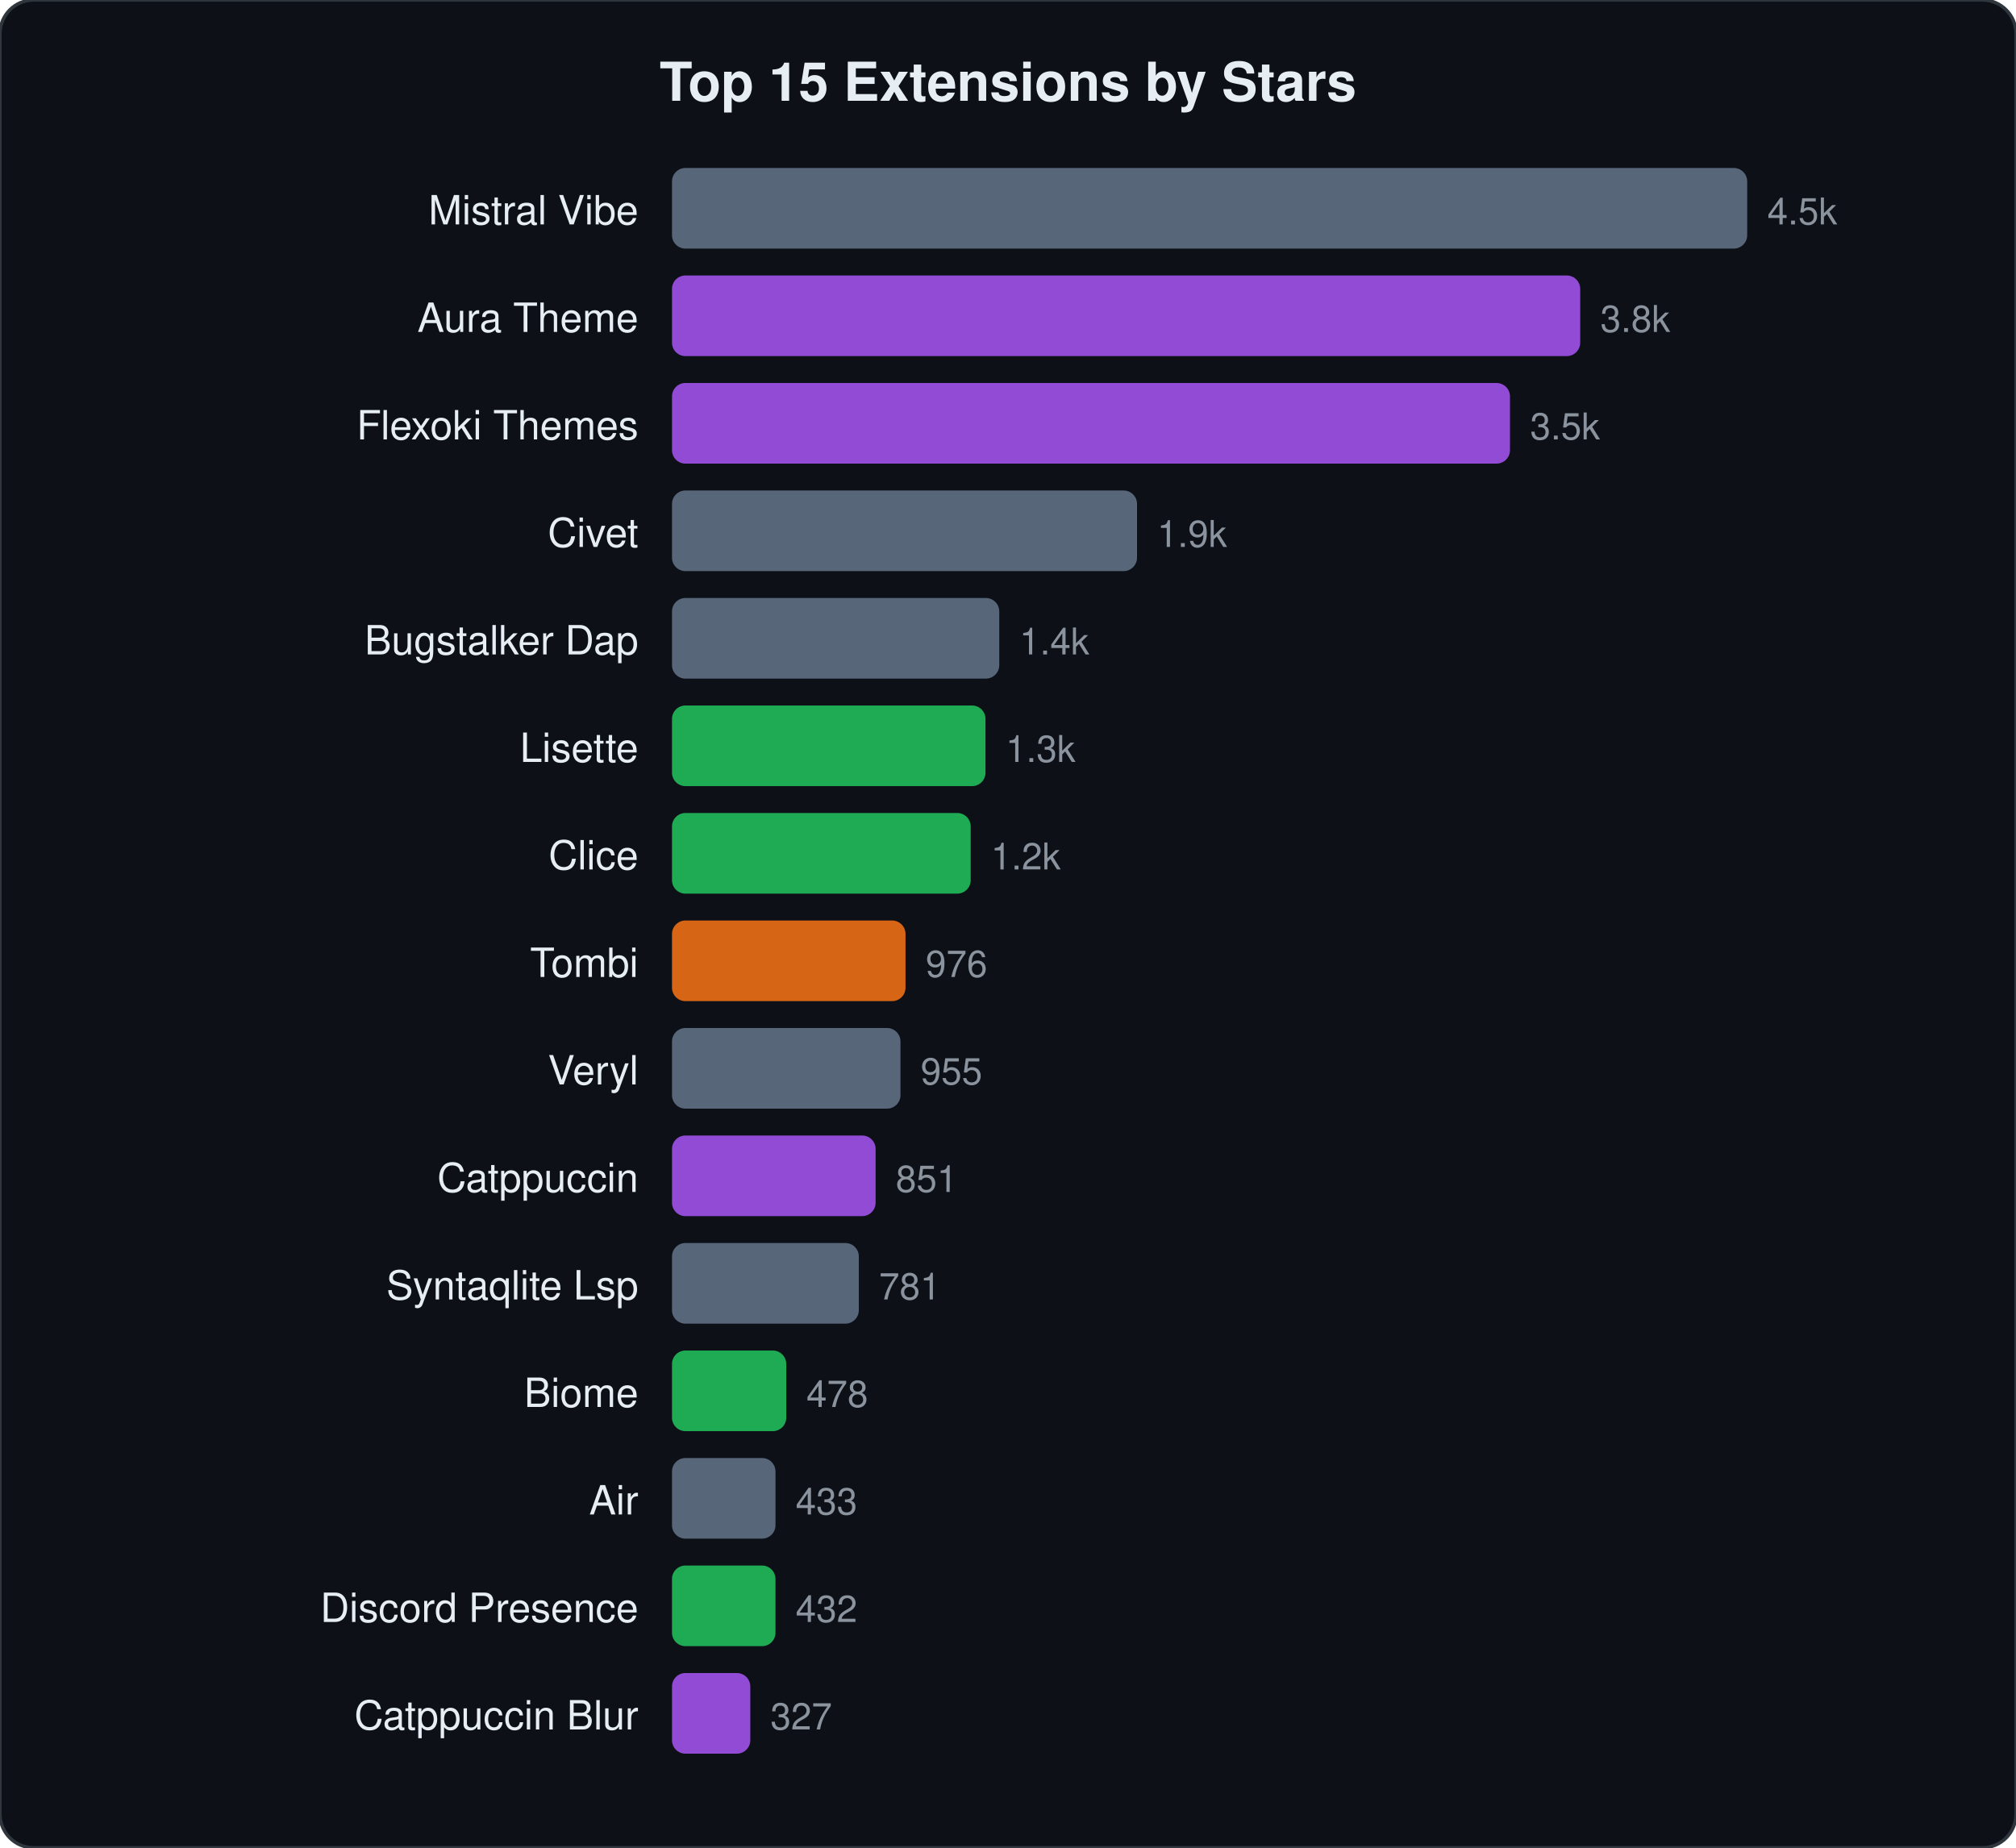
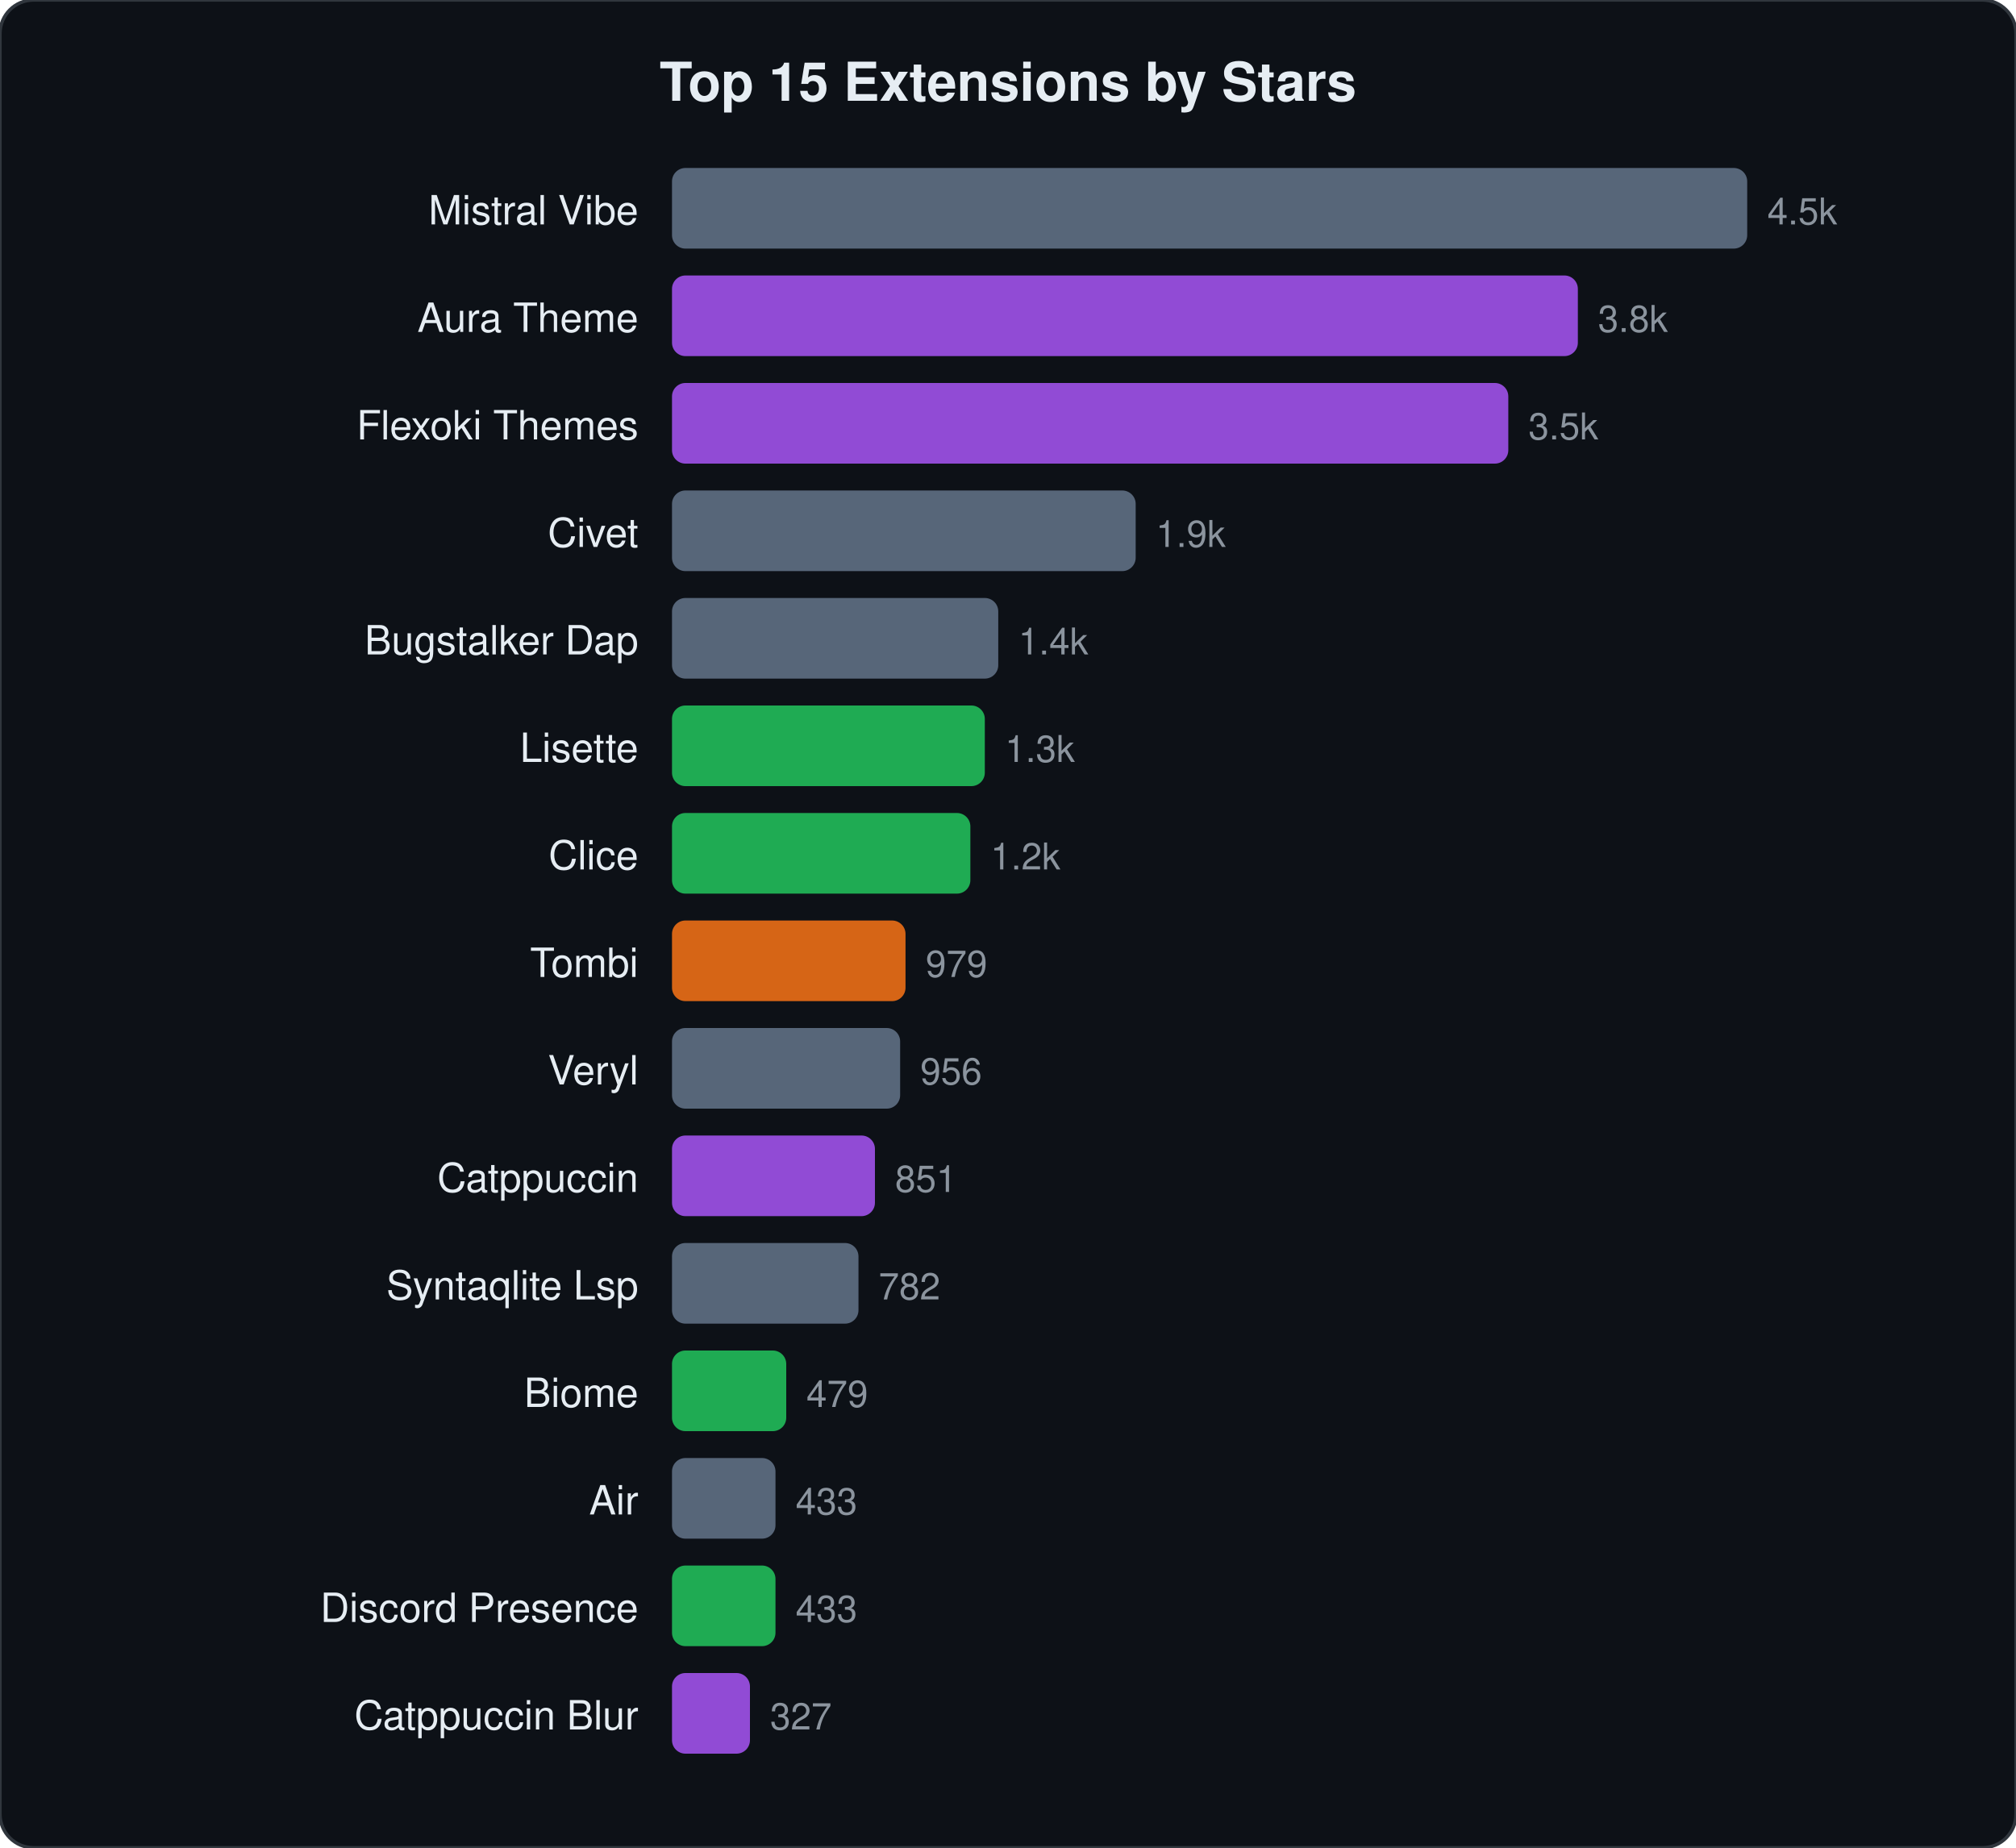
<svg xmlns="http://www.w3.org/2000/svg" viewBox="0 0 600 550" width="600" height="550">
  <style>text{font-family:-apple-system,BlinkMacSystemFont,"Segoe UI",Helvetica,Arial,sans-serif;fill:#e6edf3}.name{font-size:12px}.stars{font-size:11px;fill:#8b949e}.title{font-size:16px;font-weight:600}</style>
  <rect width="600" height="550" rx="10" fill="#0d1117" stroke="#30363d" stroke-width="1" />
  <text x="300" y="30" text-anchor="middle" class="title">Top 15 Extensions by Stars</text>
  <text x="190" y="66.8" text-anchor="end" class="name">Mistral Vibe</text>
  <rect x="200" y="50.0" width="320.0" height="24" rx="4" fill="#64748b" opacity="0.85" />
  <text x="526.0" y="66.8" class="stars">4.5k</text>
  <text x="190" y="98.8" text-anchor="end" class="name">Aura Theme</text>
-   <rect x="200" y="82.0" width="270.3" height="24" rx="4" fill="#a855f7" opacity="0.85" />
-   <text x="476.3" y="98.8" class="stars">3.8k</text>
+   <rect x="200" y="82.0" width="269.6" height="24" rx="4" fill="#a855f7" opacity="0.85" />
+   <text x="475.6" y="98.8" class="stars">3.8k</text>
  <text x="190" y="130.8" text-anchor="end" class="name">Flexoki Themes</text>
-   <rect x="200" y="114.0" width="249.4" height="24" rx="4" fill="#a855f7" opacity="0.85" />
-   <text x="455.4" y="130.8" class="stars">3.5k</text>
+   <rect x="200" y="114.0" width="248.9" height="24" rx="4" fill="#a855f7" opacity="0.85" />
+   <text x="454.9" y="130.8" class="stars">3.5k</text>
  <text x="190" y="162.8" text-anchor="end" class="name">Civet</text>
-   <rect x="200" y="146.0" width="138.4" height="24" rx="4" fill="#64748b" opacity="0.85" />
-   <text x="344.4" y="162.8" class="stars">1.9k</text>
+   <rect x="200" y="146.0" width="138.0" height="24" rx="4" fill="#64748b" opacity="0.85" />
+   <text x="344.0" y="162.8" class="stars">1.9k</text>
  <text x="190" y="194.8" text-anchor="end" class="name">Bugstalker Dap</text>
-   <rect x="200" y="178.0" width="97.4" height="24" rx="4" fill="#64748b" opacity="0.85" />
-   <text x="303.4" y="194.8" class="stars">1.4k</text>
+   <rect x="200" y="178.0" width="97.1" height="24" rx="4" fill="#64748b" opacity="0.85" />
+   <text x="303.1" y="194.8" class="stars">1.4k</text>
  <text x="190" y="226.8" text-anchor="end" class="name">Lisette</text>
-   <rect x="200" y="210.0" width="93.3" height="24" rx="4" fill="#22c55e" opacity="0.85" />
-   <text x="299.3" y="226.8" class="stars">1.3k</text>
+   <rect x="200" y="210.0" width="93.1" height="24" rx="4" fill="#22c55e" opacity="0.85" />
+   <text x="299.1" y="226.8" class="stars">1.3k</text>
  <text x="190" y="258.8" text-anchor="end" class="name">Clice</text>
-   <rect x="200" y="242.0" width="88.9" height="24" rx="4" fill="#22c55e" opacity="0.85" />
-   <text x="294.9" y="258.8" class="stars">1.2k</text>
+   <rect x="200" y="242.0" width="88.8" height="24" rx="4" fill="#22c55e" opacity="0.85" />
+   <text x="294.8" y="258.8" class="stars">1.2k</text>
  <text x="190" y="290.8" text-anchor="end" class="name">Tombi</text>
  <rect x="200" y="274.0" width="69.5" height="24" rx="4" fill="#f97316" opacity="0.85" />
-   <text x="275.5" y="290.8" class="stars">976</text>
+   <text x="275.5" y="290.8" class="stars">979</text>
  <text x="190" y="322.8" text-anchor="end" class="name">Veryl</text>
-   <rect x="200" y="306.0" width="68.0" height="24" rx="4" fill="#64748b" opacity="0.85" />
-   <text x="274.0" y="322.8" class="stars">955</text>
+   <rect x="200" y="306.0" width="67.9" height="24" rx="4" fill="#64748b" opacity="0.85" />
+   <text x="273.9" y="322.8" class="stars">956</text>
  <text x="190" y="354.8" text-anchor="end" class="name">Catppuccin</text>
-   <rect x="200" y="338.0" width="60.6" height="24" rx="4" fill="#a855f7" opacity="0.85" />
-   <text x="266.6" y="354.8" class="stars">851</text>
+   <rect x="200" y="338.0" width="60.4" height="24" rx="4" fill="#a855f7" opacity="0.85" />
+   <text x="266.4" y="354.8" class="stars">851</text>
  <text x="190" y="386.8" text-anchor="end" class="name">Syntaqlite Lsp</text>
-   <rect x="200" y="370.0" width="55.6" height="24" rx="4" fill="#64748b" opacity="0.85" />
-   <text x="261.6" y="386.8" class="stars">781</text>
+   <rect x="200" y="370.0" width="55.5" height="24" rx="4" fill="#64748b" opacity="0.85" />
+   <text x="261.5" y="386.8" class="stars">782</text>
  <text x="190" y="418.8" text-anchor="end" class="name">Biome</text>
  <rect x="200" y="402.0" width="34.0" height="24" rx="4" fill="#22c55e" opacity="0.85" />
-   <text x="240.0" y="418.8" class="stars">478</text>
+   <text x="240.0" y="418.8" class="stars">479</text>
  <text x="190" y="450.8" text-anchor="end" class="name">Air</text>
  <rect x="200" y="434.0" width="30.8" height="24" rx="4" fill="#64748b" opacity="0.85" />
  <text x="236.8" y="450.8" class="stars">433</text>
  <text x="190" y="482.8" text-anchor="end" class="name">Discord Presence</text>
  <rect x="200" y="466.0" width="30.8" height="24" rx="4" fill="#22c55e" opacity="0.85" />
-   <text x="236.8" y="482.8" class="stars">432</text>
+   <text x="236.8" y="482.8" class="stars">433</text>
  <text x="190" y="514.8" text-anchor="end" class="name">Catppuccin Blur</text>
-   <rect x="200" y="498.0" width="23.3" height="24" rx="4" fill="#a855f7" opacity="0.85" />
-   <text x="229.3" y="514.8" class="stars">327</text>
+   <rect x="200" y="498.0" width="23.2" height="24" rx="4" fill="#a855f7" opacity="0.85" />
+   <text x="229.2" y="514.8" class="stars">327</text>
</svg>
